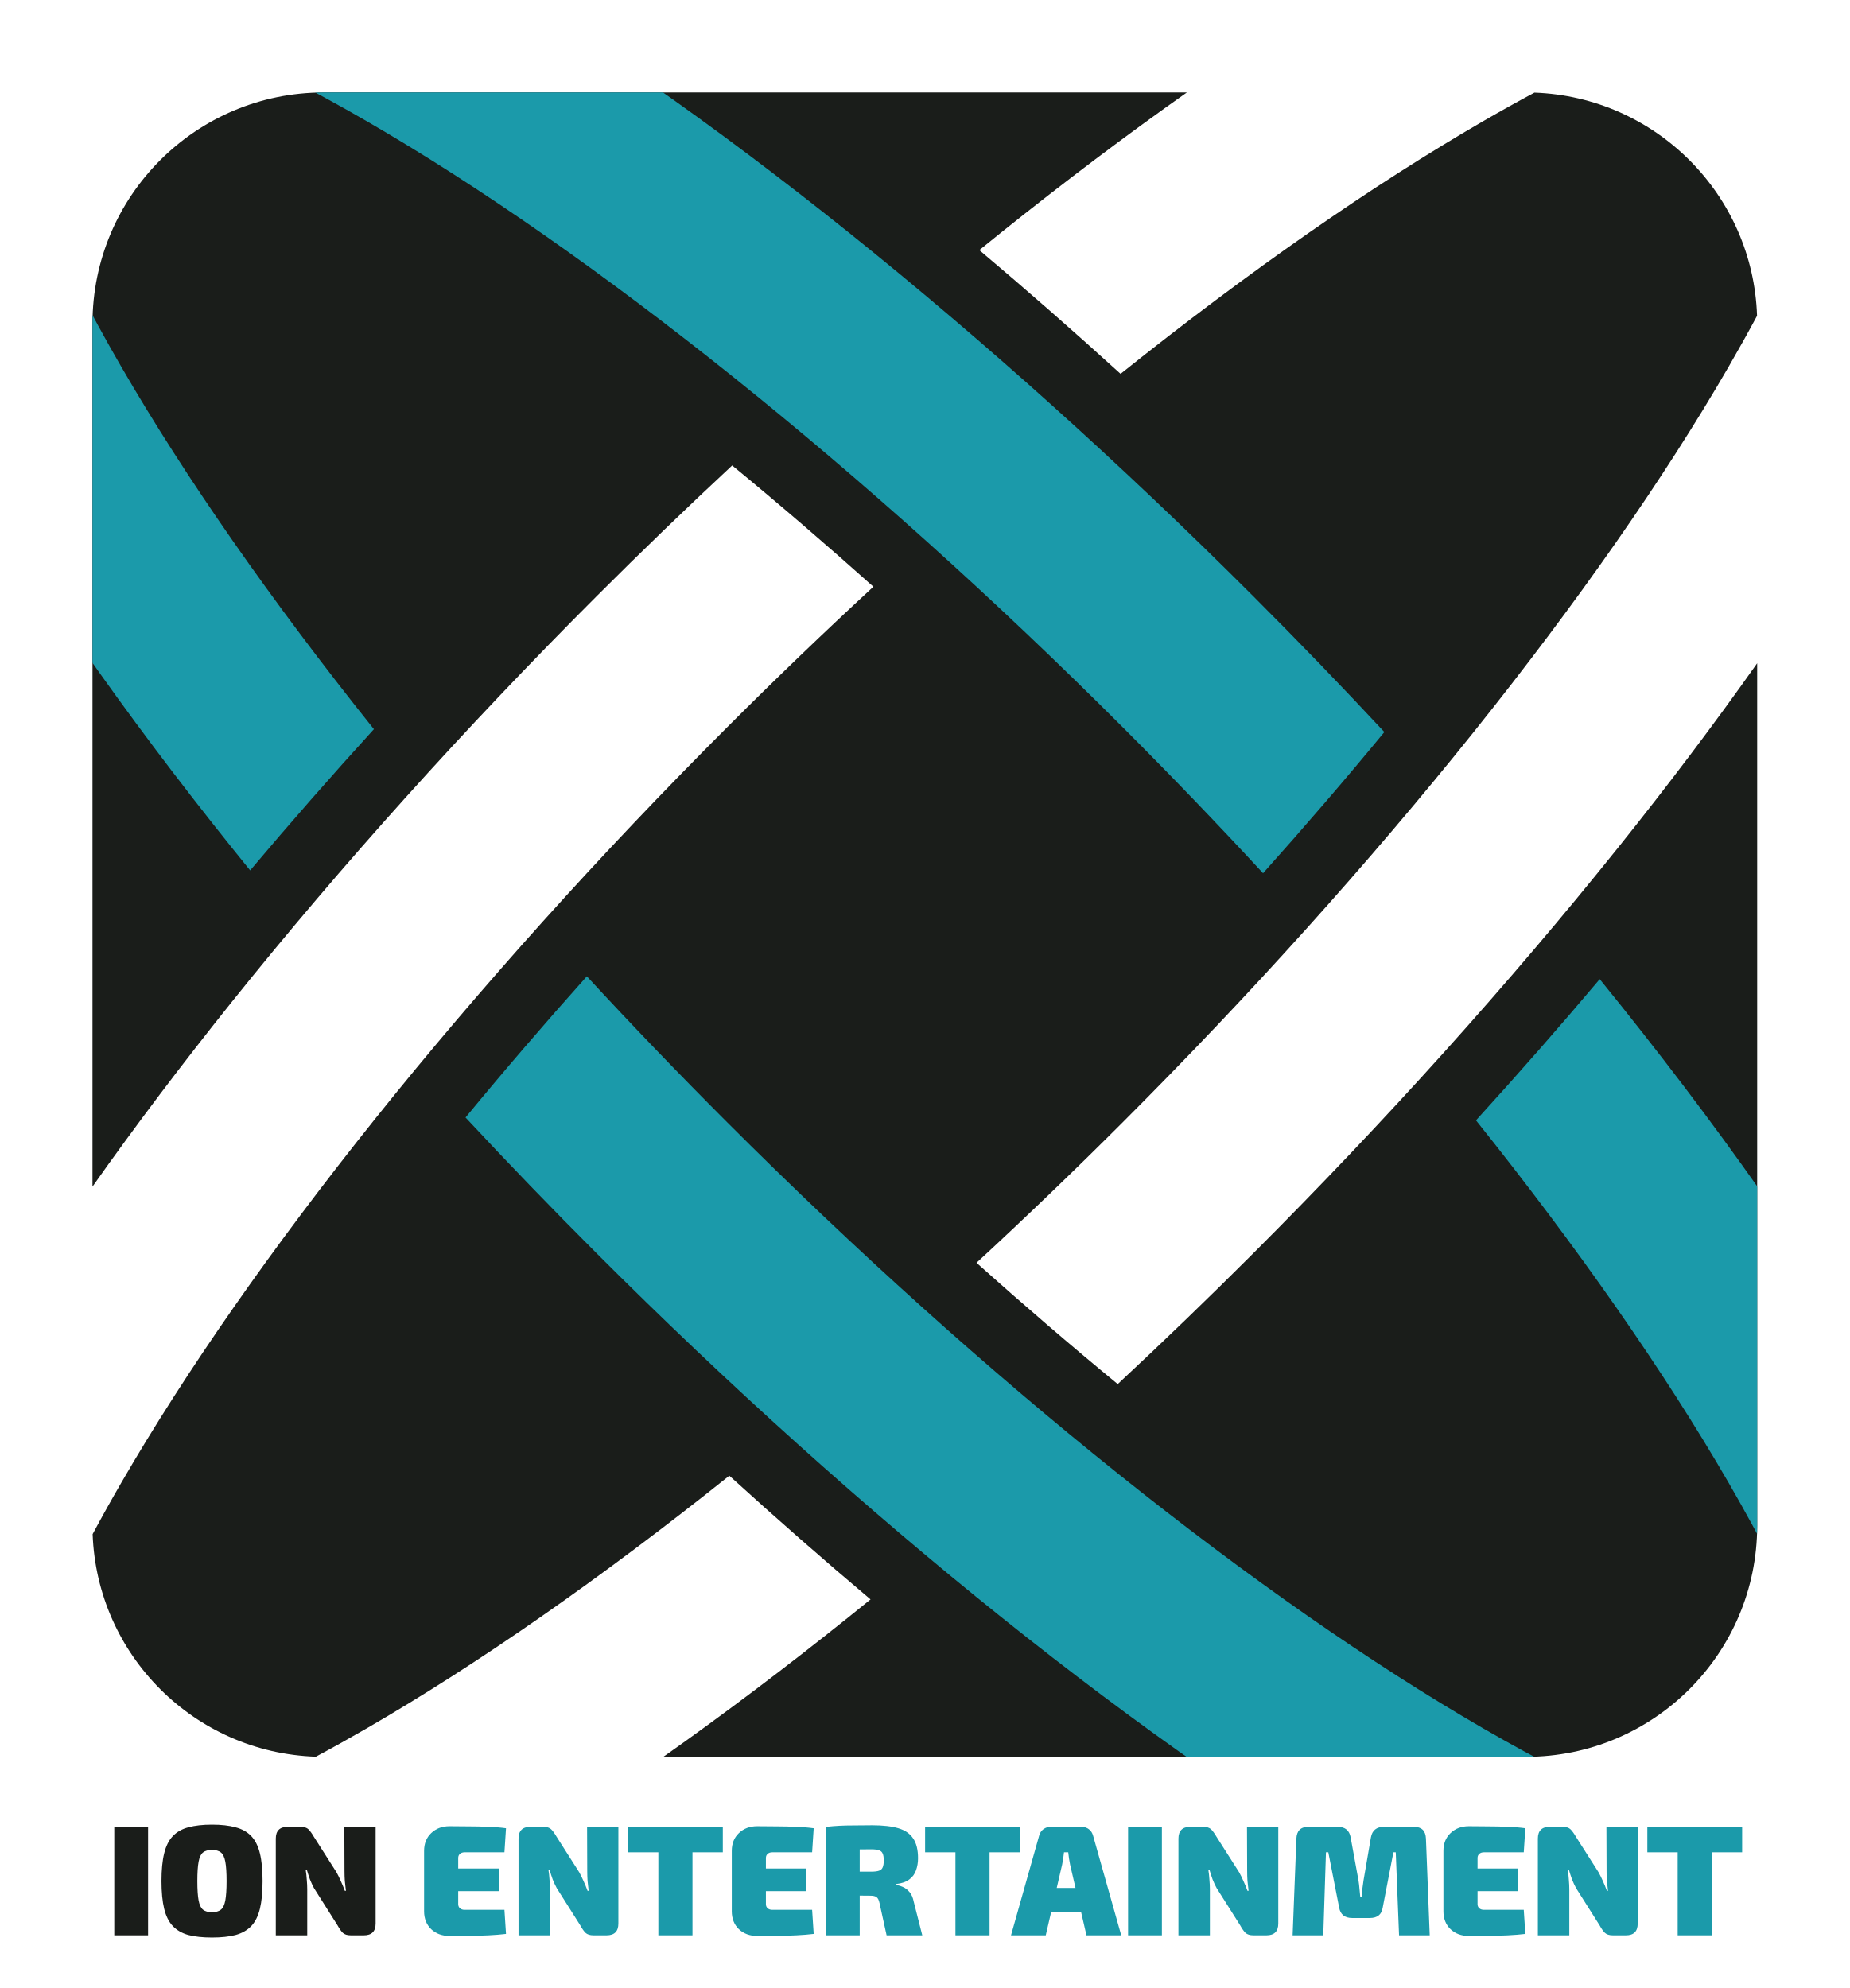
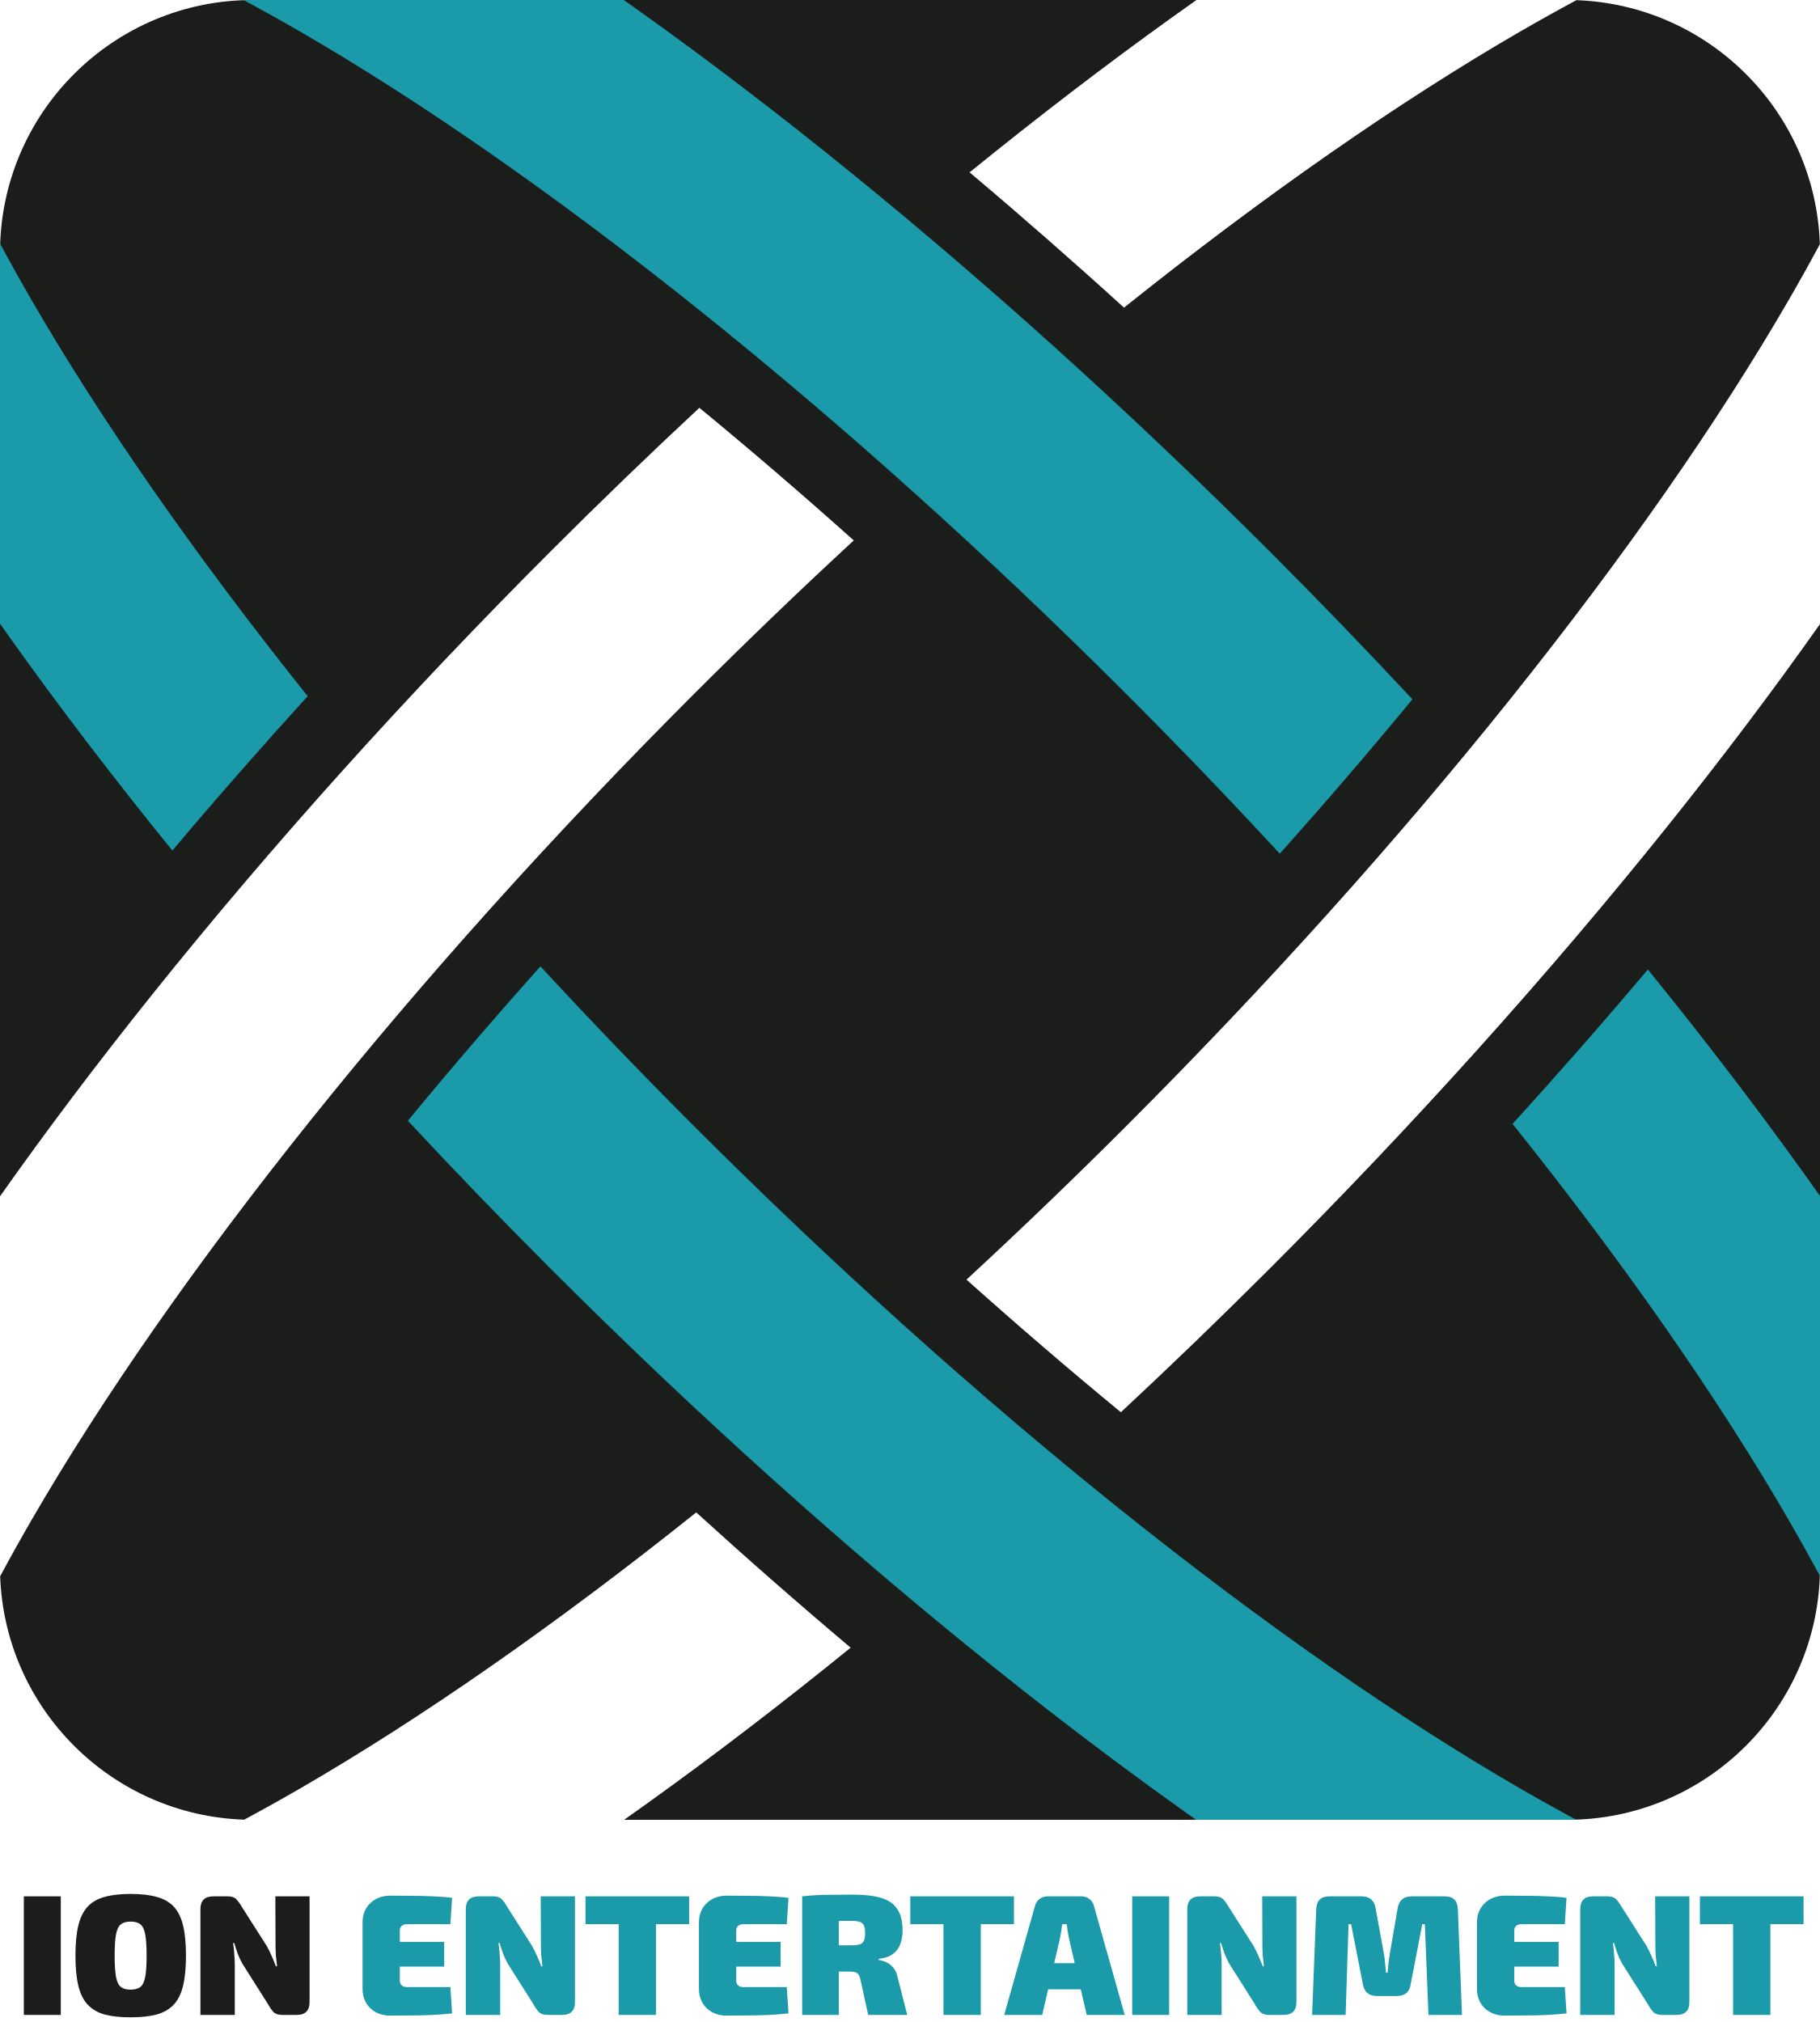
- <svg xmlns="http://www.w3.org/2000/svg" width="2000" height="2150" viewBox="0 0 2000 2150" fill="none">
-   <path d="M1283.32 100C1217.92 146.145 1150.88 196.71 1083.01 251.082C1074.99 257.503 1066.97 263.974 1058.94 270.49C1109.87 313.417 1160.89 358.114 1211.65 404.293C1351.12 292.806 1484.23 200.238 1603.34 131.277C1622.48 120.198 1641.08 109.831 1659.13 100.164C1790.16 104.866 1895.49 210.411 1899.86 341.53C1890.25 359.446 1879.96 377.908 1868.97 396.899C1799.41 517.039 1705.84 651.415 1593.07 792.197C1480.41 932.838 1351.54 1076.18 1213.86 1213.86C1161.85 1265.86 1109.04 1316.61 1055.87 1365.7C1106.77 1411.24 1157.8 1455.08 1208.56 1496.87C1257.97 1450.86 1306.99 1403.57 1355.28 1355.28C1497.76 1212.8 1631.58 1064.02 1749.16 917.237C1803.44 849.482 1853.92 782.563 1900 717.273V1650C1900 1788.07 1788.07 1900 1650 1900H717.273C782.563 1853.92 849.482 1803.44 917.237 1749.16C925.253 1742.74 933.273 1736.27 941.3 1729.75C890.287 1686.76 839.274 1642.05 788.593 1595.95C649.121 1707.44 516.014 1800.01 396.899 1868.97C377.908 1879.96 359.446 1890.25 341.53 1899.86C210.411 1895.49 104.865 1790.16 100.164 1659.12C109.83 1641.08 120.197 1622.48 131.276 1603.34C200.831 1483.2 294.4 1348.83 407.175 1208.05C519.837 1067.41 648.708 924.063 786.386 786.386C838.39 734.381 891.204 683.634 944.374 634.541C893.214 588.766 842.178 544.944 791.682 503.376C742.267 549.381 693.254 596.676 644.965 644.965C502.487 787.443 368.66 936.229 251.082 1083.01C196.71 1150.88 146.145 1217.92 100 1283.31V350C100 211.929 211.929 100 350 100H1283.32Z" fill="#1A1D1A" />
-   <mask id="mask0_7_2598" style="mask-type:alpha" maskUnits="userSpaceOnUse" x="100" y="100" width="1800" height="1800">
-     <rect x="100" y="100" width="1800" height="1800" rx="250" fill="#0A0A14" />
+ <svg xmlns="http://www.w3.org/2000/svg" width="1800" height="2000" viewBox="0 0 1800 2000" fill="none">
+   <path d="M1183.31 0C1117.92 46.144 1050.88 96.709 983.007 151.081C974.991 157.502 966.97 163.972 958.943 170.489C1009.87 213.416 1060.89 258.112 1111.65 304.291C1251.12 192.804 1384.23 100.237 1503.34 31.276C1522.48 20.197 1541.08 9.83 1559.12 0.164C1690.16 4.865 1795.49 110.413 1799.86 241.535C1790.25 259.45 1779.96 277.911 1768.97 296.9C1699.41 417.04 1605.85 551.416 1493.07 692.198C1380.41 832.839 1251.54 976.182 1113.86 1113.86C1061.86 1165.86 1009.04 1216.61 955.873 1265.7C1006.77 1311.24 1057.8 1355.08 1108.56 1396.87C1157.98 1350.86 1206.99 1303.57 1255.28 1255.28C1397.76 1112.8 1531.59 964.017 1649.16 817.238C1703.44 749.484 1753.92 682.566 1800 617.277V1550C1800 1688.07 1688.07 1800 1550 1800H617.277C682.566 1753.92 749.484 1703.44 817.239 1649.16C825.255 1642.74 833.275 1636.27 841.302 1629.75C790.289 1586.76 739.276 1542.05 688.595 1495.95C549.123 1607.44 416.016 1700.01 296.901 1768.97C277.911 1779.96 259.449 1790.25 241.534 1799.86C110.413 1795.49 4.865 1690.16 0.164 1559.12C9.83 1541.08 20.197 1522.48 31.276 1503.34C100.831 1383.2 194.399 1248.83 307.175 1108.05C419.837 967.405 548.708 824.062 686.386 686.385C738.39 634.38 791.204 583.633 844.374 534.54C793.214 488.765 742.179 444.942 691.683 403.374C642.268 449.38 593.254 496.675 544.965 544.964C402.487 687.442 268.66 836.228 151.082 983.006C96.71 1050.88 46.145 1117.91 0 1183.31V250C8.24675e-06 111.929 111.929 8.24875e-06 250 0H1183.31Z" fill="#1A1D1A" />
+   <mask id="mask0_7_2598" style="mask-type:alpha" maskUnits="userSpaceOnUse" x="0" y="0" width="1800" height="1800">
+     <rect width="1800" height="1800" rx="250" fill="#0A0A14" />
  </mask>
  <g mask="url(#mask0_7_2598)">
-     <path d="M786.385 1213.86C924.062 1351.54 1067.4 1480.41 1208.05 1593.07C1348.83 1705.84 1483.2 1799.41 1603.34 1868.97C1724.57 1939.15 1824.24 1980.75 1897.93 1996.72C1976.44 2013.74 1995.94 1996.23 1996.09 1996.09L2137.51 2137.51C2062.93 2212.08 1953.27 2213.36 1855.57 2192.19C1753.03 2169.97 1632.83 2117.14 1503.14 2042.05C1372.35 1966.33 1229.64 1866.63 1083.01 1749.16C936.228 1631.58 787.442 1497.76 644.964 1355.28L786.385 1213.86ZM1729.75 1058.94C1854.88 1213.06 1961.71 1364.36 2042.05 1503.14C2117.91 1634.16 2170.16 1753.93 2192.19 1855.57C2213.08 1952 2212.63 2062.38 2137.51 2137.51L1996.09 1996.09C1996.4 1995.77 2013.65 1976.07 1996.72 1897.93C1980.92 1825 1939.8 1725.7 1868.97 1603.34C1799.04 1482.56 1705.98 1349.3 1595.95 1211.65C1642.05 1160.97 1686.76 1109.96 1729.75 1058.94ZM634.542 1055.87C683.634 1109.04 734.381 1161.85 786.385 1213.86L644.964 1355.28C596.675 1306.99 549.38 1257.98 503.374 1208.56C545.162 1157.8 589.004 1106.77 634.542 1055.87ZM-137.265 -137.264C-62.139 -212.389 48.243 -212.838 144.673 -191.941C246.314 -169.916 366.08 -117.665 497.105 -41.808C760.197 110.508 1068.31 357.993 1355.28 644.965C1403.69 693.375 1450.97 742.387 1496.87 791.683C1455.08 842.444 1411.24 893.476 1365.7 944.37C1316.84 891.451 1266.12 838.644 1213.86 786.386C935.03 507.559 640.576 272.354 396.898 131.277C274.54 60.438 175.247 19.326 102.316 3.521C24.182 -13.41 4.474 3.839 4.156 4.157C4.011 4.304 -13.493 23.81 3.52 102.317C19.488 176.007 61.09 275.669 131.276 396.899C200.237 516.014 292.805 649.121 404.292 788.593C358.189 839.274 313.486 890.286 270.489 941.3C263.973 933.274 257.502 925.253 251.081 917.237C133.616 770.601 33.91 627.893 -41.809 497.106C-116.895 367.411 -169.721 247.216 -191.942 144.674C-213.113 46.977 -211.84 -62.689 -137.265 -137.264Z" fill="#1B9AAA" />
+     <path d="M1629.75 958.942C1754.88 1113.06 1861.71 1264.36 1942.05 1403.14C2017.91 1534.16 2070.16 1653.93 2092.19 1755.57C2113.08 1852 2112.63 1962.38 2037.51 2037.51L2037.51 2037.51C1962.93 2112.08 1853.27 2113.36 1755.57 2092.19C1653.03 2069.97 1532.83 2017.14 1403.14 1942.05C1272.35 1866.33 1129.64 1766.63 983.008 1649.16C836.23 1531.58 687.444 1397.76 544.966 1255.28L686.387 1113.86C824.064 1251.54 967.407 1380.41 1108.05 1493.07C1248.83 1605.84 1383.21 1699.41 1503.35 1768.97C1624.58 1839.15 1724.24 1880.75 1797.93 1896.72C1876.29 1913.7 1895.87 1896.29 1896.09 1896.09C1896.4 1895.77 1913.65 1876.07 1896.72 1797.93C1880.92 1725 1839.81 1625.7 1768.97 1503.34C1699.04 1382.56 1605.98 1249.3 1495.95 1111.65C1542.05 1060.97 1586.75 1009.96 1629.75 958.942ZM534.543 955.872C583.635 1009.04 634.381 1061.85 686.385 1113.86L544.964 1255.28C496.675 1206.99 449.381 1157.98 403.375 1108.56C445.163 1057.8 489.005 1006.77 534.543 955.872ZM-237.263 -237.264C-162.137 -312.389 -51.755 -312.838 44.675 -291.941C146.316 -269.916 266.082 -217.665 397.107 -141.808C660.199 10.508 968.308 257.993 1255.28 544.965L1255.28 544.966C1303.69 593.376 1350.97 642.388 1396.87 691.683C1355.08 742.444 1311.24 793.476 1265.7 844.37C1216.84 791.451 1166.12 738.644 1113.86 686.386V686.385C835.031 407.558 540.578 172.354 296.9 31.277C174.542 -39.562 75.249 -80.674 2.318 -96.478C-75.816 -113.41 -95.523 -96.16 -95.842 -95.843L-237.263 -237.264ZM-95.844 -95.843C-95.989 -95.696 -113.492 -76.19 -96.48 2.317C-80.511 76.007 -38.91 175.669 31.276 296.899C100.238 416.014 192.805 549.121 304.293 688.594C258.19 739.275 213.487 790.287 170.49 841.301C163.973 833.274 157.502 825.253 151.081 817.237C33.616 670.601 -66.09 527.893 -141.809 397.106C-216.896 267.411 -269.721 147.216 -291.942 44.674C-313.113 -53.023 -311.84 -162.689 -237.265 -237.264L-95.844 -95.843Z" fill="#1B9AAA" />
  </g>
-   <path d="M486.101 1975.02C492.901 1975.02 499.871 1975.08 507.011 1975.19C514.264 1975.19 521.347 1975.36 528.261 1975.7C535.174 1975.93 541.464 1976.44 547.131 1977.23L545.431 2003.24H502.421C500.267 2003.24 498.567 2003.81 497.321 2004.94C496.074 2006.07 495.451 2007.55 495.451 2009.36V2059.34C495.451 2061.15 496.074 2062.63 497.321 2063.76C498.567 2064.89 500.267 2065.46 502.421 2065.46H545.431L547.131 2091.47C541.464 2092.15 535.174 2092.66 528.261 2093C521.347 2093.34 514.264 2093.51 507.011 2093.51C499.871 2093.62 492.901 2093.68 486.101 2093.68C478.054 2093.68 471.424 2091.24 466.211 2086.37C461.111 2081.38 458.561 2074.92 458.561 2066.99V2001.71C458.561 1993.78 461.111 1987.37 466.211 1982.5C471.424 1977.51 478.054 1975.02 486.101 1975.02ZM461.621 2020.75H539.311V2045.23H461.621V2020.75Z" fill="#1B9AAA" />
-   <path d="M668.63 1975.7V2080.25C668.63 2088.75 664.38 2093 655.88 2093H641.77C637.917 2093 635.027 2092.09 633.1 2090.28C631.287 2088.47 629.417 2085.8 627.49 2082.29L601.99 2042C600.403 2039.05 598.93 2035.88 597.57 2032.48C596.323 2028.97 595.19 2025.45 594.17 2021.94H592.98C593.547 2025.45 593.943 2029.08 594.17 2032.82C594.51 2036.45 594.68 2039.96 594.68 2043.36V2093H560.68V1988.45C560.68 1979.95 564.93 1975.7 573.43 1975.7H587.54C591.393 1975.7 594.227 1976.61 596.04 1978.42C597.853 1980.23 599.78 1982.9 601.82 1986.41L626.3 2024.83C627.887 2027.66 629.417 2030.78 630.89 2034.18C632.477 2037.58 633.95 2041.15 635.31 2044.89H636.5C636.047 2041.26 635.65 2037.69 635.31 2034.18C635.083 2030.67 634.97 2027.15 634.97 2023.64L634.8 1975.7H668.63Z" fill="#1B9AAA" />
-   <path d="M748.748 1975.7V2093H711.858V1975.7H748.748ZM781.558 1975.7V2003.24H679.048V1975.7H781.558Z" fill="#1B9AAA" />
-   <path d="M818.796 1975.02C825.596 1975.02 832.566 1975.08 839.706 1975.19C846.959 1975.19 854.043 1975.36 860.956 1975.7C867.869 1975.93 874.159 1976.44 879.826 1977.23L878.126 2003.24H835.116C832.963 2003.24 831.263 2003.81 830.016 2004.94C828.769 2006.07 828.146 2007.55 828.146 2009.36V2059.34C828.146 2061.15 828.769 2062.63 830.016 2063.76C831.263 2064.89 832.963 2065.46 835.116 2065.46H878.126L879.826 2091.47C874.159 2092.15 867.869 2092.66 860.956 2093C854.043 2093.34 846.959 2093.51 839.706 2093.51C832.566 2093.62 825.596 2093.68 818.796 2093.68C810.749 2093.68 804.119 2091.24 798.906 2086.37C793.806 2081.38 791.256 2074.92 791.256 2066.99V2001.71C791.256 1993.78 793.806 1987.37 798.906 1982.5C804.119 1977.51 810.749 1975.02 818.796 1975.02ZM794.316 2020.75H872.006V2045.23H794.316V2020.75Z" fill="#1B9AAA" />
-   <path d="M943.185 1974C954.745 1974 964.152 1975.08 971.405 1977.23C978.659 1979.38 983.985 1983.07 987.385 1988.28C990.899 1993.38 992.655 2000.52 992.655 2009.7C992.655 2014.35 991.919 2018.71 990.445 2022.79C989.085 2026.76 986.649 2030.04 983.135 2032.65C979.735 2035.26 974.975 2036.9 968.855 2037.58V2038.6C971.009 2038.83 973.389 2039.51 975.995 2040.64C978.602 2041.66 981.039 2043.47 983.305 2046.08C985.572 2048.57 987.159 2052.2 988.065 2056.96L997.245 2093H958.655L951.005 2058.15C950.325 2054.86 949.249 2052.71 947.775 2051.69C946.415 2050.67 944.149 2050.16 940.975 2050.16C932.475 2050.05 925.505 2049.99 920.065 2049.99C914.739 2049.99 910.205 2049.93 906.465 2049.82C902.725 2049.71 898.985 2049.54 895.245 2049.31L895.755 2024.15H942.335C945.849 2024.15 948.569 2023.81 950.495 2023.13C952.422 2022.45 953.725 2021.26 954.405 2019.56C955.199 2017.75 955.595 2015.25 955.595 2012.08C955.595 2008.79 955.199 2006.3 954.405 2004.6C953.725 2002.9 952.422 2001.71 950.495 2001.03C948.569 2000.35 945.849 2000.01 942.335 2000.01C930.549 2000.01 920.632 2000.07 912.585 2000.18C904.539 2000.29 899.042 2000.52 896.095 2000.86L893.375 1975.7C898.589 1975.13 903.462 1974.74 907.995 1974.51C912.642 1974.28 917.685 1974.17 923.125 1974.17C928.679 1974.06 935.365 1974 943.185 1974ZM929.585 1975.7V2093H893.375V1975.7H929.585Z" fill="#1B9AAA" />
-   <path d="M1069.99 1975.7V2093H1033.1V1975.7H1069.99ZM1102.8 1975.7V2003.24H1000.29V1975.7H1102.8Z" fill="#1B9AAA" />
-   <path d="M1169.51 1975.7C1172.46 1975.7 1175.06 1976.55 1177.33 1978.25C1179.6 1979.95 1181.13 1982.27 1181.92 1985.22L1212.35 2093H1174.78L1157.1 2016.67C1156.65 2014.52 1156.25 2012.31 1155.91 2010.04C1155.57 2007.66 1155.29 2005.39 1155.06 2003.24H1150.47C1150.24 2005.39 1149.96 2007.66 1149.62 2010.04C1149.28 2012.31 1148.88 2014.52 1148.43 2016.67L1130.75 2093H1093.18L1123.61 1985.22C1124.4 1982.27 1125.93 1979.95 1128.2 1978.25C1130.47 1976.55 1133.07 1975.7 1136.02 1975.7H1169.51ZM1183.96 2041.83V2067.67H1121.57V2041.83H1183.96Z" fill="#1B9AAA" />
-   <path d="M1256.32 1975.7V2093H1219.77V1975.7H1256.32Z" fill="#1B9AAA" />
-   <path d="M1382.17 1975.7V2080.25C1382.17 2088.75 1377.92 2093 1369.42 2093H1355.31C1351.45 2093 1348.56 2092.09 1346.64 2090.28C1344.82 2088.47 1342.95 2085.8 1341.03 2082.29L1315.53 2042C1313.94 2039.05 1312.47 2035.88 1311.11 2032.48C1309.86 2028.97 1308.73 2025.45 1307.71 2021.94H1306.52C1307.08 2025.45 1307.48 2029.08 1307.71 2032.82C1308.05 2036.45 1308.22 2039.96 1308.22 2043.36V2093H1274.22V1988.45C1274.22 1979.95 1278.47 1975.7 1286.97 1975.7H1301.08C1304.93 1975.7 1307.76 1976.61 1309.58 1978.42C1311.39 1980.23 1313.32 1982.9 1315.36 1986.41L1339.84 2024.83C1341.42 2027.66 1342.95 2030.78 1344.43 2034.18C1346.01 2037.58 1347.49 2041.15 1348.85 2044.89H1350.04C1349.58 2041.26 1349.19 2037.69 1348.85 2034.18C1348.62 2030.67 1348.51 2027.15 1348.51 2023.64L1348.34 1975.7H1382.17Z" fill="#1B9AAA" />
-   <path d="M1528.92 1975.7C1537.2 1975.7 1541.5 1979.95 1541.84 1988.45L1545.92 2093H1512.77L1509.2 2003.24H1506.65L1495.09 2063.08C1493.96 2070.56 1489.31 2074.3 1481.15 2074.3H1462.11C1454.07 2074.3 1449.36 2070.56 1448 2063.08L1436.27 2003.24H1433.72L1430.83 2093H1397.68L1401.76 1988.45C1402.1 1979.95 1406.41 1975.7 1414.68 1975.7H1446.47C1454.41 1975.7 1459.05 1979.5 1460.41 1987.09L1468.91 2033.67C1469.37 2036.5 1469.71 2039.39 1469.93 2042.34C1470.27 2045.29 1470.56 2048.23 1470.78 2051.18H1472.31C1472.65 2048.23 1472.94 2045.29 1473.16 2042.34C1473.5 2039.39 1473.9 2036.5 1474.35 2033.67L1482.34 1987.09C1483.7 1979.5 1488.41 1975.7 1496.45 1975.7H1528.92Z" fill="#1B9AAA" />
-   <path d="M1588.28 1975.02C1595.08 1975.02 1602.05 1975.08 1609.19 1975.19C1616.44 1975.19 1623.53 1975.36 1630.44 1975.7C1637.35 1975.93 1643.64 1976.44 1649.31 1977.23L1647.61 2003.24H1604.6C1602.44 2003.24 1600.74 2003.81 1599.5 2004.94C1598.25 2006.07 1597.63 2007.55 1597.63 2009.36V2059.34C1597.63 2061.15 1598.25 2062.63 1599.5 2063.76C1600.74 2064.89 1602.44 2065.46 1604.6 2065.46H1647.61L1649.31 2091.47C1643.64 2092.15 1637.35 2092.66 1630.44 2093C1623.53 2093.34 1616.44 2093.51 1609.19 2093.51C1602.05 2093.62 1595.08 2093.68 1588.28 2093.68C1580.23 2093.68 1573.6 2091.24 1568.39 2086.37C1563.29 2081.38 1560.74 2074.92 1560.74 2066.99V2001.71C1560.74 1993.78 1563.29 1987.37 1568.39 1982.5C1573.6 1977.51 1580.23 1975.02 1588.28 1975.02ZM1563.8 2020.75H1641.49V2045.23H1563.8V2020.75Z" fill="#1B9AAA" />
-   <path d="M1770.81 1975.7V2080.25C1770.81 2088.75 1766.56 2093 1758.06 2093H1743.95C1740.09 2093 1737.2 2092.09 1735.28 2090.28C1733.46 2088.47 1731.59 2085.8 1729.67 2082.29L1704.17 2042C1702.58 2039.05 1701.11 2035.88 1699.75 2032.48C1698.5 2028.97 1697.37 2025.45 1696.35 2021.94H1695.16C1695.72 2025.45 1696.12 2029.08 1696.35 2032.82C1696.69 2036.45 1696.86 2039.96 1696.86 2043.36V2093H1662.86V1988.45C1662.86 1979.95 1667.11 1975.7 1675.61 1975.7H1689.72C1693.57 1975.7 1696.4 1976.61 1698.22 1978.42C1700.03 1980.23 1701.96 1982.9 1704 1986.41L1728.48 2024.83C1730.06 2027.66 1731.59 2030.78 1733.07 2034.18C1734.65 2037.58 1736.13 2041.15 1737.49 2044.89H1738.68C1738.22 2041.26 1737.83 2037.69 1737.49 2034.18C1737.26 2030.67 1737.15 2027.15 1737.15 2023.64L1736.98 1975.7H1770.81Z" fill="#1B9AAA" />
-   <path d="M1850.93 1975.7V2093H1814.04V1975.7H1850.93ZM1883.74 1975.7V2003.24H1781.23V1975.7H1883.74Z" fill="#1B9AAA" />
-   <path d="M160.116 1975.7V2093H123.566V1975.7H160.116Z" fill="#1A1D1A" />
-   <path d="M229.186 1973.32C239.272 1973.32 247.772 1974.28 254.686 1976.21C261.712 1978.02 267.379 1981.2 271.686 1985.73C275.992 1990.26 279.109 1996.5 281.036 2004.43C282.962 2012.25 283.926 2022.22 283.926 2034.35C283.926 2046.36 282.962 2056.34 281.036 2064.27C279.109 2072.2 275.992 2078.44 271.686 2082.97C267.379 2087.5 261.712 2090.73 254.686 2092.66C247.772 2094.47 239.272 2095.38 229.186 2095.38C219.212 2095.38 210.712 2094.47 203.686 2092.66C196.772 2090.73 191.162 2087.5 186.856 2082.97C182.549 2078.44 179.432 2072.2 177.506 2064.27C175.579 2056.34 174.616 2046.36 174.616 2034.35C174.616 2022.22 175.579 2012.25 177.506 2004.43C179.432 1996.5 182.549 1990.26 186.856 1985.73C191.162 1981.2 196.772 1978.02 203.686 1976.21C210.712 1974.28 219.212 1973.32 229.186 1973.32ZM229.186 2000.69C224.992 2000.69 221.762 2001.6 219.496 2003.41C217.229 2005.22 215.642 2008.57 214.736 2013.44C213.829 2018.31 213.376 2025.28 213.376 2034.35C213.376 2043.42 213.829 2050.39 214.736 2055.26C215.642 2060.13 217.229 2063.48 219.496 2065.29C221.762 2067.1 224.992 2068.01 229.186 2068.01C233.379 2068.01 236.609 2067.1 238.876 2065.29C241.142 2063.48 242.729 2060.13 243.636 2055.26C244.542 2050.39 244.996 2043.42 244.996 2034.35C244.996 2025.28 244.542 2018.31 243.636 2013.44C242.729 2008.57 241.142 2005.22 238.876 2003.41C236.609 2001.6 233.379 2000.69 229.186 2000.69Z" fill="#1A1D1A" />
-   <path d="M406.161 1975.7V2080.25C406.161 2088.75 401.911 2093 393.411 2093H379.301C375.448 2093 372.558 2092.09 370.631 2090.28C368.818 2088.47 366.948 2085.8 365.021 2082.29L339.521 2042C337.934 2039.05 336.461 2035.88 335.101 2032.48C333.854 2028.97 332.721 2025.45 331.701 2021.94H330.511C331.078 2025.45 331.474 2029.08 331.701 2032.82C332.041 2036.45 332.211 2039.96 332.211 2043.36V2093H298.211V1988.45C298.211 1979.95 302.461 1975.7 310.961 1975.7H325.071C328.924 1975.7 331.758 1976.61 333.571 1978.42C335.384 1980.23 337.311 1982.9 339.351 1986.41L363.831 2024.83C365.418 2027.66 366.948 2030.78 368.421 2034.18C370.008 2037.58 371.481 2041.15 372.841 2044.89H374.031C373.578 2041.26 373.181 2037.69 372.841 2034.18C372.614 2030.67 372.501 2027.15 372.501 2023.64L372.331 1975.7H406.161Z" fill="#1A1D1A" />
+   <path d="M386.101 1875.02C392.901 1875.02 399.871 1875.08 407.011 1875.19C414.264 1875.19 421.347 1875.36 428.261 1875.7C435.174 1875.93 441.464 1876.44 447.131 1877.23L445.431 1903.24H402.421C400.267 1903.24 398.567 1903.81 397.321 1904.94C396.074 1906.07 395.451 1907.55 395.451 1909.36V1959.34C395.451 1961.15 396.074 1962.63 397.321 1963.76C398.567 1964.89 400.267 1965.46 402.421 1965.46H445.431L447.131 1991.47C441.464 1992.15 435.174 1992.66 428.261 1993C421.347 1993.34 414.264 1993.51 407.011 1993.51C399.871 1993.62 392.901 1993.68 386.101 1993.68C378.054 1993.68 371.424 1991.24 366.211 1986.37C361.111 1981.38 358.561 1974.92 358.561 1966.99V1901.71C358.561 1893.78 361.111 1887.37 366.211 1882.5C371.424 1877.51 378.054 1875.02 386.101 1875.02ZM361.621 1920.75H439.311V1945.23H361.621V1920.75Z" fill="#1B9AAA" />
+   <path d="M568.63 1875.7V1980.25C568.63 1988.75 564.38 1993 555.88 1993H541.77C537.917 1993 535.027 1992.09 533.1 1990.28C531.287 1988.47 529.417 1985.8 527.49 1982.29L501.99 1942C500.403 1939.05 498.93 1935.88 497.57 1932.48C496.323 1928.97 495.19 1925.45 494.17 1921.94H492.98C493.547 1925.45 493.943 1929.08 494.17 1932.82C494.51 1936.45 494.68 1939.96 494.68 1943.36V1993H460.68V1888.45C460.68 1879.95 464.93 1875.7 473.43 1875.7H487.54C491.393 1875.7 494.227 1876.61 496.04 1878.42C497.853 1880.23 499.78 1882.9 501.82 1886.41L526.3 1924.83C527.887 1927.66 529.417 1930.78 530.89 1934.18C532.477 1937.58 533.95 1941.15 535.31 1944.89H536.5C536.047 1941.26 535.65 1937.69 535.31 1934.18C535.083 1930.67 534.97 1927.15 534.97 1923.64L534.8 1875.7H568.63Z" fill="#1B9AAA" />
+   <path d="M648.748 1875.7V1993H611.858V1875.7H648.748ZM681.558 1875.7V1903.24H579.048V1875.7H681.558Z" fill="#1B9AAA" />
+   <path d="M718.796 1875.02C725.596 1875.02 732.566 1875.08 739.706 1875.19C746.959 1875.19 754.043 1875.36 760.956 1875.7C767.869 1875.93 774.159 1876.44 779.826 1877.23L778.126 1903.24H735.116C732.963 1903.24 731.263 1903.81 730.016 1904.94C728.769 1906.07 728.146 1907.55 728.146 1909.36V1959.34C728.146 1961.15 728.769 1962.63 730.016 1963.76C731.263 1964.89 732.963 1965.46 735.116 1965.46H778.126L779.826 1991.47C774.159 1992.15 767.869 1992.66 760.956 1993C754.043 1993.34 746.959 1993.51 739.706 1993.51C732.566 1993.62 725.596 1993.68 718.796 1993.68C710.749 1993.68 704.119 1991.24 698.906 1986.37C693.806 1981.38 691.256 1974.92 691.256 1966.99V1901.71C691.256 1893.78 693.806 1887.37 698.906 1882.5C704.119 1877.51 710.749 1875.02 718.796 1875.02ZM694.316 1920.75H772.006V1945.23H694.316V1920.75Z" fill="#1B9AAA" />
+   <path d="M843.185 1874C854.745 1874 864.152 1875.08 871.405 1877.23C878.659 1879.38 883.985 1883.07 887.385 1888.28C890.899 1893.38 892.655 1900.52 892.655 1909.7C892.655 1914.35 891.919 1918.71 890.445 1922.79C889.085 1926.76 886.649 1930.04 883.135 1932.65C879.735 1935.26 874.975 1936.9 868.855 1937.58V1938.6C871.009 1938.83 873.389 1939.51 875.995 1940.64C878.602 1941.66 881.039 1943.47 883.305 1946.08C885.572 1948.57 887.159 1952.2 888.065 1956.96L897.245 1993H858.655L851.005 1958.15C850.325 1954.86 849.249 1952.71 847.775 1951.69C846.415 1950.67 844.149 1950.16 840.975 1950.16C832.475 1950.05 825.505 1949.99 820.065 1949.99C814.739 1949.99 810.205 1949.93 806.465 1949.82C802.725 1949.71 798.985 1949.54 795.245 1949.31L795.755 1924.15H842.335C845.849 1924.15 848.569 1923.81 850.495 1923.13C852.422 1922.45 853.725 1921.26 854.405 1919.56C855.199 1917.75 855.595 1915.25 855.595 1912.08C855.595 1908.79 855.199 1906.3 854.405 1904.6C853.725 1902.9 852.422 1901.71 850.495 1901.03C848.569 1900.35 845.849 1900.01 842.335 1900.01C830.549 1900.01 820.632 1900.07 812.585 1900.18C804.539 1900.29 799.042 1900.52 796.095 1900.86L793.375 1875.7C798.589 1875.13 803.462 1874.74 807.995 1874.51C812.642 1874.28 817.685 1874.17 823.125 1874.17C828.679 1874.06 835.365 1874 843.185 1874ZM829.585 1875.7V1993H793.375V1875.7H829.585Z" fill="#1B9AAA" />
+   <path d="M969.988 1875.7V1993H933.098V1875.7H969.988ZM1002.8 1875.7V1903.24H900.288V1875.7H1002.8Z" fill="#1B9AAA" />
+   <path d="M1069.51 1875.7C1072.46 1875.7 1075.06 1876.55 1077.33 1878.25C1079.6 1879.95 1081.13 1882.27 1081.92 1885.22L1112.35 1993H1074.78L1057.1 1916.67C1056.65 1914.52 1056.25 1912.31 1055.91 1910.04C1055.57 1907.66 1055.29 1905.39 1055.06 1903.24H1050.47C1050.24 1905.39 1049.96 1907.66 1049.62 1910.04C1049.28 1912.31 1048.88 1914.52 1048.43 1916.67L1030.75 1993H993.181L1023.61 1885.22C1024.4 1882.27 1025.93 1879.95 1028.2 1878.25C1030.47 1876.55 1033.07 1875.7 1036.02 1875.7H1069.51ZM1083.96 1941.83V1967.67H1021.57V1941.83H1083.96Z" fill="#1B9AAA" />
+   <path d="M1156.32 1875.7V1993H1119.77V1875.7H1156.32Z" fill="#1B9AAA" />
+   <path d="M1282.17 1875.7V1980.25C1282.17 1988.75 1277.92 1993 1269.42 1993H1255.31C1251.45 1993 1248.56 1992.09 1246.64 1990.28C1244.82 1988.47 1242.95 1985.8 1241.03 1982.29L1215.53 1942C1213.94 1939.05 1212.47 1935.88 1211.11 1932.48C1209.86 1928.97 1208.73 1925.45 1207.71 1921.94H1206.52C1207.08 1925.45 1207.48 1929.08 1207.71 1932.82C1208.05 1936.45 1208.22 1939.96 1208.22 1943.36V1993H1174.22V1888.45C1174.22 1879.95 1178.47 1875.7 1186.97 1875.7H1201.08C1204.93 1875.7 1207.76 1876.61 1209.58 1878.42C1211.39 1880.23 1213.32 1882.9 1215.36 1886.41L1239.84 1924.83C1241.42 1927.66 1242.95 1930.78 1244.43 1934.18C1246.01 1937.58 1247.49 1941.15 1248.85 1944.89H1250.04C1249.58 1941.26 1249.19 1937.69 1248.85 1934.18C1248.62 1930.67 1248.51 1927.15 1248.51 1923.64L1248.34 1875.7H1282.17Z" fill="#1B9AAA" />
+   <path d="M1428.92 1875.7C1437.2 1875.7 1441.5 1879.95 1441.84 1888.45L1445.92 1993H1412.77L1409.2 1903.24H1406.65L1395.09 1963.08C1393.96 1970.56 1389.31 1974.3 1381.15 1974.3H1362.11C1354.07 1974.3 1349.36 1970.56 1348 1963.08L1336.27 1903.24H1333.72L1330.83 1993H1297.68L1301.76 1888.45C1302.1 1879.95 1306.41 1875.7 1314.68 1875.7H1346.47C1354.41 1875.7 1359.05 1879.5 1360.41 1887.09L1368.91 1933.67C1369.37 1936.5 1369.71 1939.39 1369.93 1942.34C1370.27 1945.29 1370.56 1948.23 1370.78 1951.18H1372.31C1372.65 1948.23 1372.94 1945.29 1373.16 1942.34C1373.5 1939.39 1373.9 1936.5 1374.35 1933.67L1382.34 1887.09C1383.7 1879.5 1388.41 1875.7 1396.45 1875.7H1428.92Z" fill="#1B9AAA" />
+   <path d="M1488.28 1875.02C1495.08 1875.02 1502.05 1875.08 1509.19 1875.19C1516.44 1875.19 1523.53 1875.36 1530.44 1875.7C1537.35 1875.93 1543.64 1876.44 1549.31 1877.23L1547.61 1903.24H1504.6C1502.44 1903.24 1500.74 1903.81 1499.5 1904.94C1498.25 1906.07 1497.63 1907.55 1497.63 1909.36V1959.34C1497.63 1961.15 1498.25 1962.63 1499.5 1963.76C1500.74 1964.89 1502.44 1965.46 1504.6 1965.46H1547.61L1549.31 1991.47C1543.64 1992.15 1537.35 1992.66 1530.44 1993C1523.53 1993.34 1516.44 1993.51 1509.19 1993.51C1502.05 1993.62 1495.08 1993.68 1488.28 1993.68C1480.23 1993.68 1473.6 1991.24 1468.39 1986.37C1463.29 1981.38 1460.74 1974.92 1460.74 1966.99V1901.71C1460.74 1893.78 1463.29 1887.37 1468.39 1882.5C1473.6 1877.51 1480.23 1875.02 1488.28 1875.02ZM1463.8 1920.75H1541.49V1945.23H1463.8V1920.75Z" fill="#1B9AAA" />
+   <path d="M1670.81 1875.7V1980.25C1670.81 1988.75 1666.56 1993 1658.06 1993H1643.95C1640.09 1993 1637.2 1992.09 1635.28 1990.28C1633.46 1988.47 1631.59 1985.8 1629.67 1982.29L1604.17 1942C1602.58 1939.05 1601.11 1935.88 1599.75 1932.48C1598.5 1928.97 1597.37 1925.45 1596.35 1921.94H1595.16C1595.72 1925.45 1596.12 1929.08 1596.35 1932.82C1596.69 1936.45 1596.86 1939.96 1596.86 1943.36V1993H1562.86V1888.45C1562.86 1879.95 1567.11 1875.7 1575.61 1875.7H1589.72C1593.57 1875.7 1596.4 1876.61 1598.22 1878.42C1600.03 1880.23 1601.96 1882.9 1604 1886.41L1628.48 1924.83C1630.06 1927.66 1631.59 1930.78 1633.07 1934.18C1634.65 1937.58 1636.13 1941.15 1637.49 1944.89H1638.68C1638.22 1941.26 1637.83 1937.69 1637.49 1934.18C1637.26 1930.67 1637.15 1927.15 1637.15 1923.64L1636.98 1875.7H1670.81Z" fill="#1B9AAA" />
+   <path d="M1750.93 1875.7V1993H1714.04V1875.7H1750.93ZM1783.74 1875.7V1903.24H1681.23V1875.7H1783.74Z" fill="#1B9AAA" />
+   <path d="M60.116 1875.7V1993H23.566V1875.7H60.116Z" fill="#1A1D1A" />
+   <path d="M129.186 1873.32C139.272 1873.32 147.772 1874.28 154.686 1876.21C161.712 1878.02 167.379 1881.2 171.686 1885.73C175.992 1890.26 179.109 1896.5 181.036 1904.43C182.962 1912.25 183.926 1922.22 183.926 1934.35C183.926 1946.36 182.962 1956.34 181.036 1964.27C179.109 1972.2 175.992 1978.44 171.686 1982.97C167.379 1987.5 161.712 1990.73 154.686 1992.66C147.772 1994.47 139.272 1995.38 129.186 1995.38C119.212 1995.38 110.712 1994.47 103.686 1992.66C96.772 1990.73 91.162 1987.5 86.856 1982.97C82.549 1978.44 79.432 1972.2 77.505 1964.27C75.579 1956.34 74.615 1946.36 74.615 1934.35C74.615 1922.22 75.579 1912.25 77.505 1904.43C79.432 1896.5 82.549 1890.26 86.856 1885.73C91.162 1881.2 96.772 1878.02 103.686 1876.21C110.712 1874.28 119.212 1873.32 129.186 1873.32ZM129.186 1900.69C124.992 1900.69 121.762 1901.6 119.496 1903.41C117.229 1905.22 115.642 1908.57 114.736 1913.44C113.829 1918.31 113.376 1925.28 113.376 1934.35C113.376 1943.42 113.829 1950.39 114.736 1955.26C115.642 1960.13 117.229 1963.48 119.496 1965.29C121.762 1967.1 124.992 1968.01 129.186 1968.01C133.379 1968.01 136.609 1967.1 138.876 1965.29C141.142 1963.48 142.729 1960.13 143.636 1955.26C144.542 1950.39 144.996 1943.42 144.996 1934.35C144.996 1925.28 144.542 1918.31 143.636 1913.44C142.729 1908.57 141.142 1905.22 138.876 1903.41C136.609 1901.6 133.379 1900.69 129.186 1900.69Z" fill="#1A1D1A" />
+   <path d="M306.161 1875.7V1980.25C306.161 1988.75 301.911 1993 293.411 1993H279.301C275.448 1993 272.558 1992.09 270.631 1990.28C268.818 1988.47 266.948 1985.8 265.021 1982.29L239.521 1942C237.934 1939.05 236.461 1935.88 235.101 1932.48C233.854 1928.97 232.721 1925.45 231.701 1921.94H230.511C231.078 1925.45 231.474 1929.08 231.701 1932.82C232.041 1936.45 232.211 1939.96 232.211 1943.36V1993H198.211V1888.45C198.211 1879.95 202.461 1875.7 210.961 1875.7H225.071C228.924 1875.7 231.758 1876.61 233.571 1878.42C235.384 1880.23 237.311 1882.9 239.351 1886.41L263.831 1924.83C265.418 1927.66 266.948 1930.78 268.421 1934.18C270.008 1937.58 271.481 1941.15 272.841 1944.89H274.031C273.578 1941.26 273.181 1937.69 272.841 1934.18C272.614 1930.67 272.501 1927.15 272.501 1923.64L272.331 1875.7H306.161Z" fill="#1A1D1A" />
</svg>
